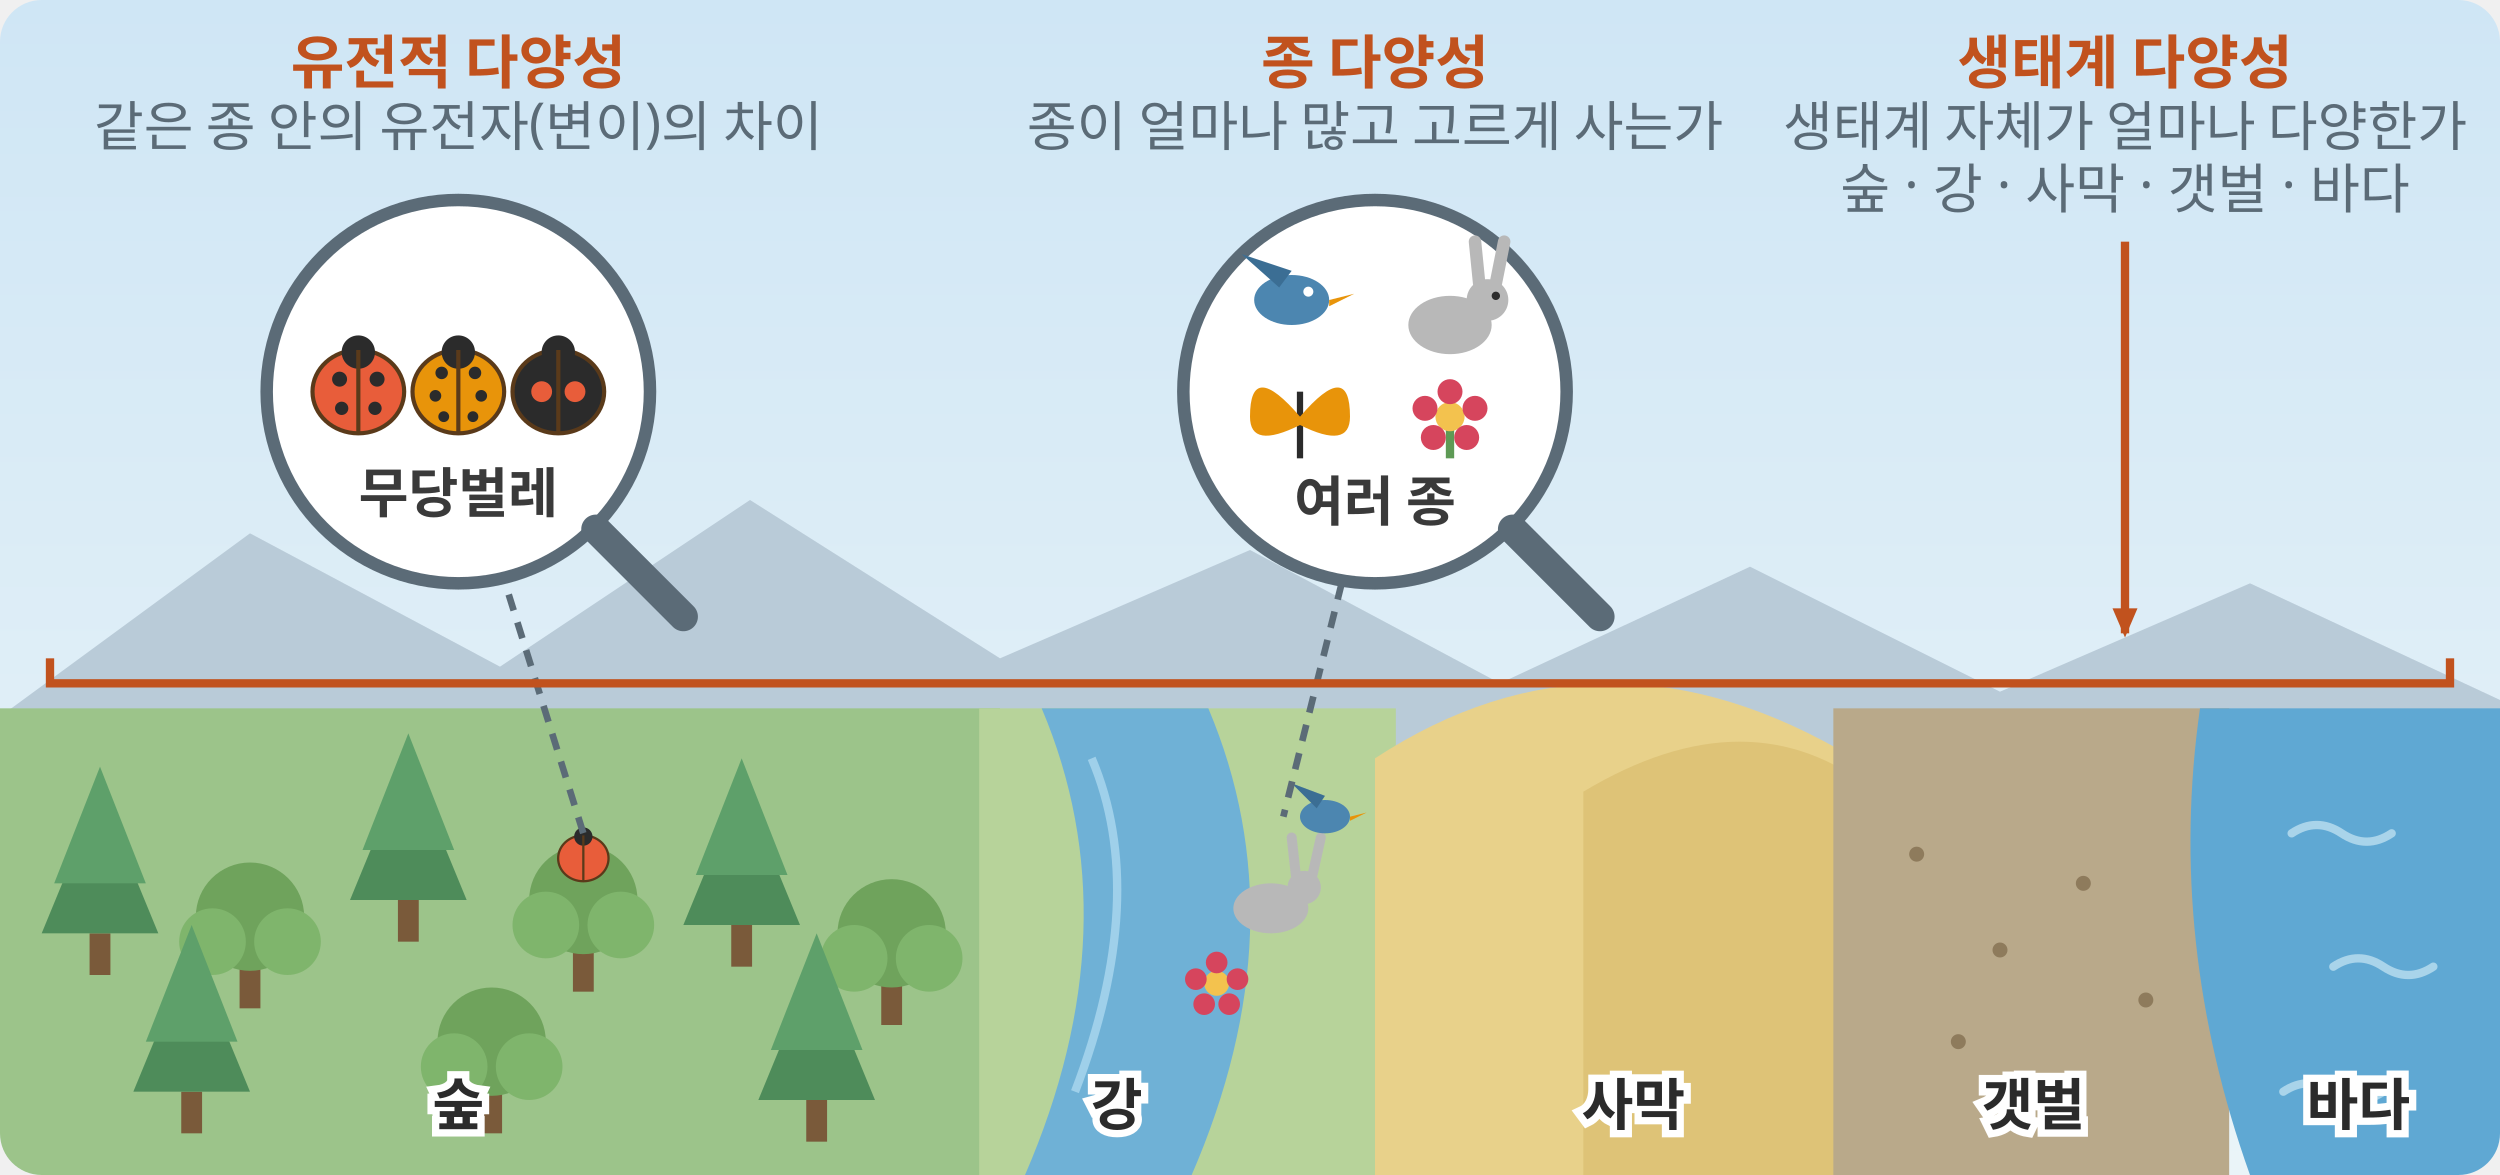
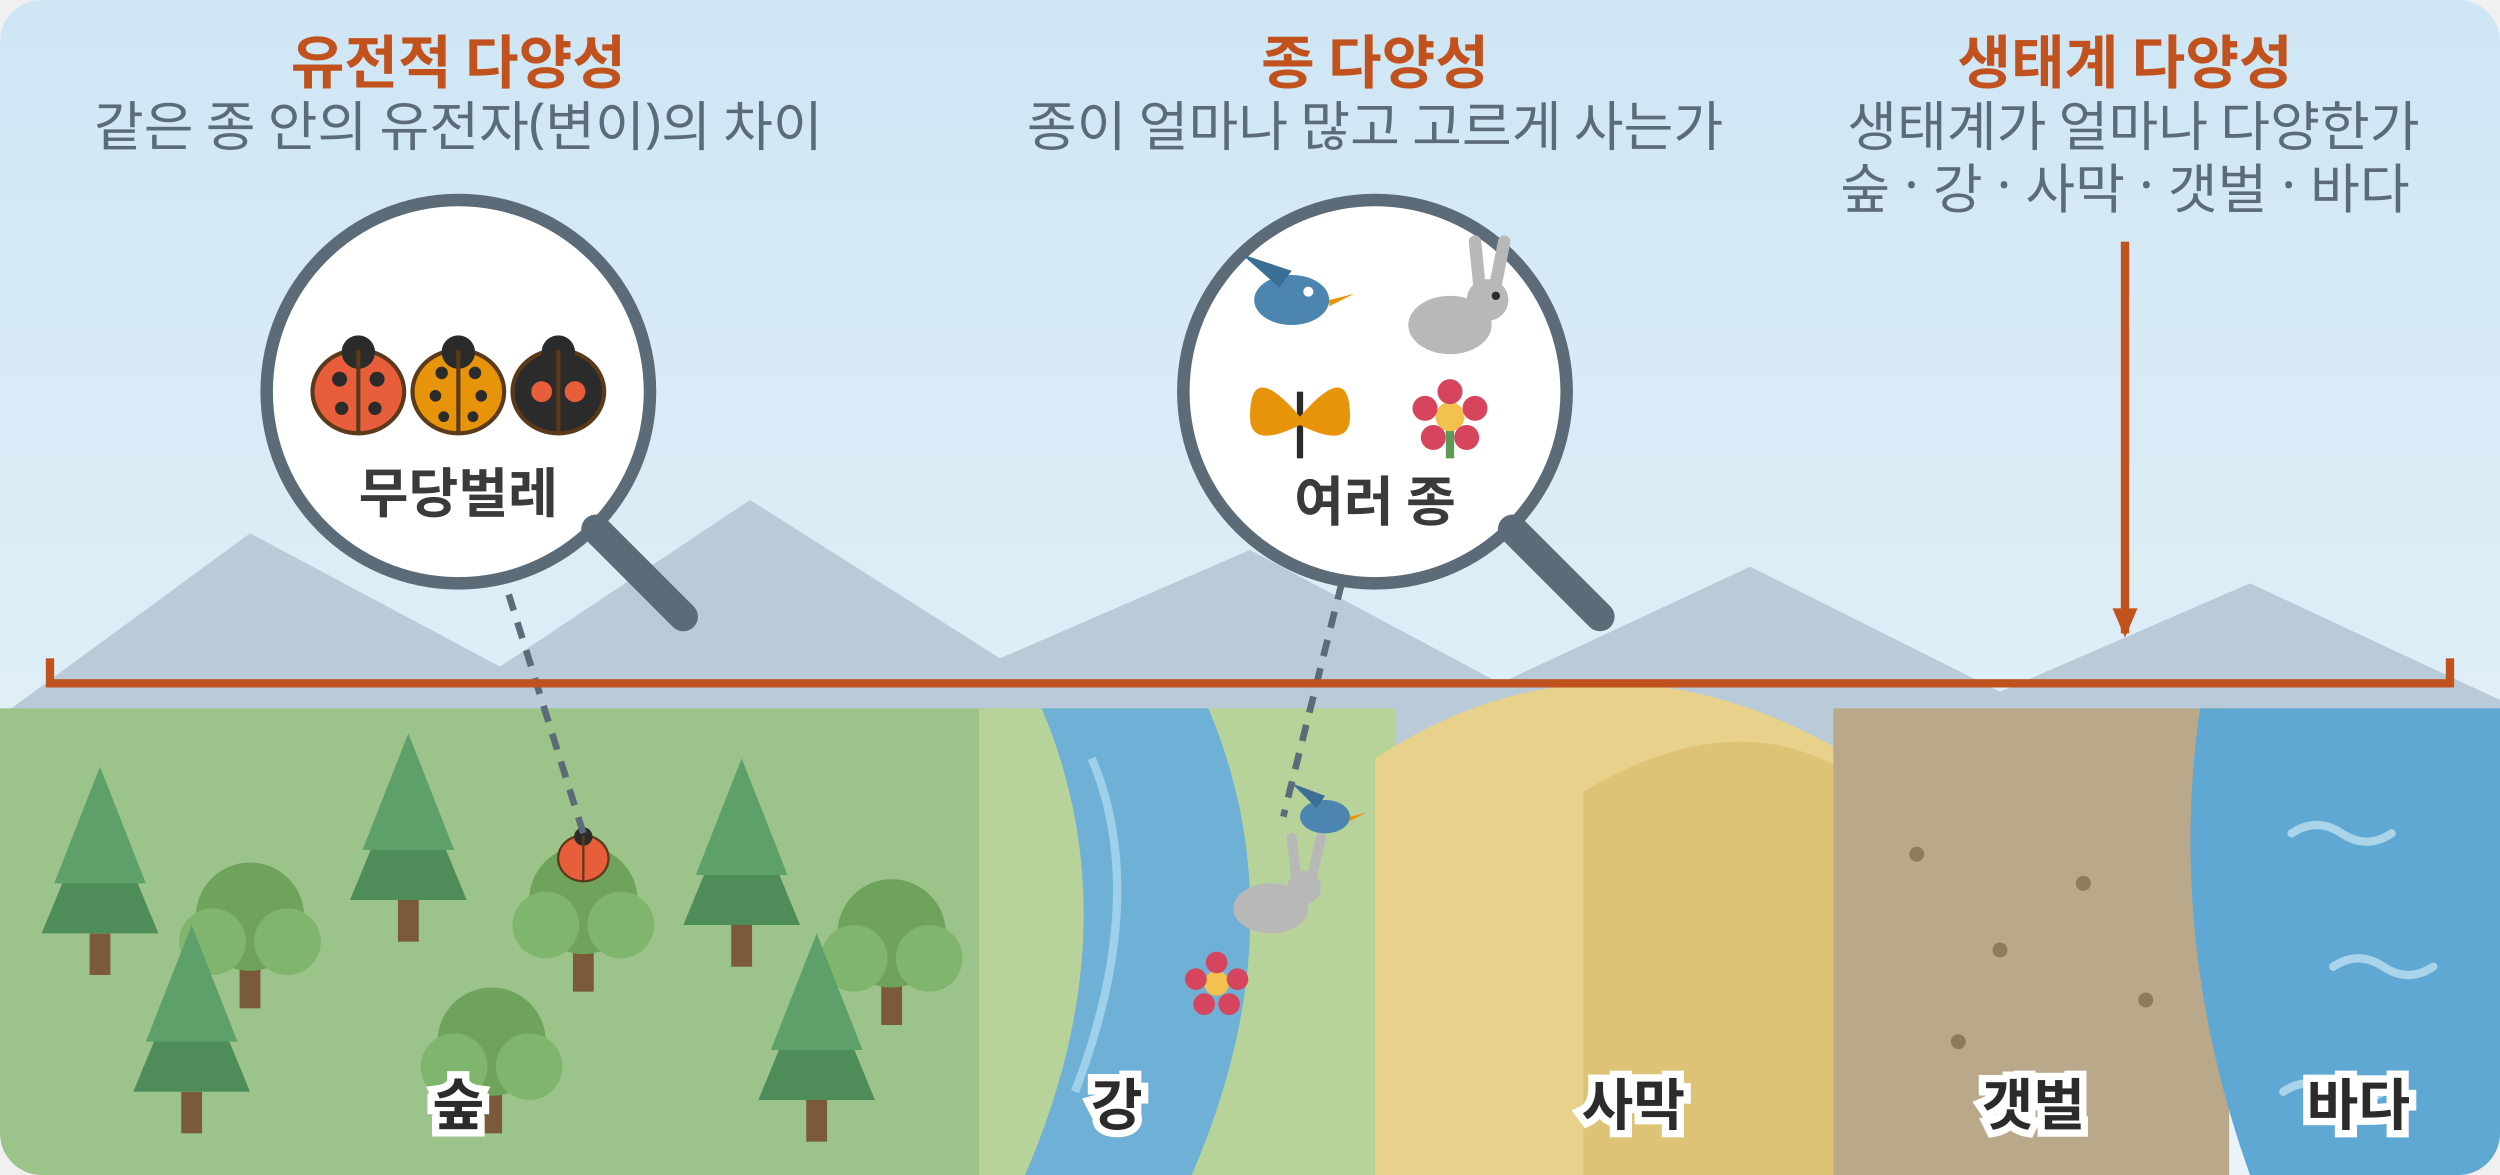
<svg width="600" height="282" viewBox="0 0 600 282" font-family="PC Sans">
  <defs>
    <marker id="arrP-2102-04" markerWidth="8" markerHeight="8" refX="6" refY="3" orient="auto" markerUnits="userSpaceOnUse">
      <path d="M0,0 L7,3 L0,6 Z" fill="#C1521E" />
    </marker>
  </defs>
  <defs>
    <linearGradient id="f4sky-2102-04" x1="0" y1="0" x2="0" y2="1">
      <stop offset="0" stop-color="#CFE6F5" />
      <stop offset="1" stop-color="#EAF4F8" />
    </linearGradient>
    <clipPath id="f4clip-2102-04">
      <rect width="600" height="282" rx="10" />
    </clipPath>
    <g id="f4pine-2102-04">
      <rect x="-2.5" y="-6" width="5" height="10" fill="#7A5A3A" />
      <path d="M-14,-6 L0,-40 L14,-6 Z" fill="#4E8C5A" />
      <path d="M-11,-18 L0,-46 L11,-18 Z" fill="#5EA06A" />
    </g>
    <g id="f4oak-2102-04">
      <rect x="-2.5" y="-10" width="5" height="12" fill="#7A5A3A" />
      <circle cy="-20" r="13" fill="#6FA35C" />
      <circle cx="-9" cy="-14" r="8" fill="#7FB56C" />
      <circle cx="9" cy="-14" r="8" fill="#7FB56C" />
    </g>
    <g id="f4bug-2102-04">
      <ellipse rx="11" ry="10" fill="currentColor" stroke="#5A3A1A" stroke-width="1" />
      <circle cy="-9.5" r="4" fill="#2B2B2B" />
      <line x1="0" y1="-10" x2="0" y2="10" stroke="#5A3A1A" stroke-width="1" />
    </g>
    <g id="f4lens-2102-04">
      <circle r="46" fill="#FFFFFF" stroke="#5B6B77" stroke-width="3" />
      <line x1="33" y1="33" x2="54" y2="54" stroke="#5B6B77" stroke-width="7" stroke-linecap="round" />
    </g>
  </defs>
  <g clip-path="url(#f4clip-2102-04)">
    <rect width="600" height="282" fill="url(#f4sky-2102-04)" />
    <path d="M0,172 L60,128 L120,160 L180,120 L240,158 L300,132 L360,164 L420,136 L480,166 L540,140 L600,168 L600,180 L0,180 Z" fill="#B9CBD8" />
    <rect y="170" width="240" height="112" fill="#9CC48A" />
    <rect x="235" y="170" width="100" height="112" fill="#B7D39A" />
    <path d="M250,170 Q272,222 246,282 L286,282 Q312,222 290,170 Z" fill="#6FB1D6" />
    <path d="M262,182 Q276,215 258,262" fill="none" stroke="#9FD0EA" stroke-width="2" />
    <path d="M330,182 Q385,146 445,182 L445,282 L330,282 Z" fill="#E8D18A" />
    <path d="M380,190 Q420,166 450,190 L450,282 L380,282 Z" fill="#DEC377" />
    <rect x="440" y="170" width="95" height="112" fill="#B9A98A" />
    <g fill="#8E7B5C">
      <circle cx="460" cy="205" r="1.8" />
      <circle cx="480" cy="228" r="1.8" />
      <circle cx="500" cy="212" r="1.8" />
      <circle cx="470" cy="250" r="1.8" />
      <circle cx="515" cy="240" r="1.8" />
      <circle cx="492" cy="262" r="1.8" />
    </g>
    <path d="M528,170 L600,170 L600,282 L540,282 Q520,226 528,170 Z" fill="#5FA8D3" />
    <g stroke="#A9D4EA" stroke-width="2" fill="none" stroke-linecap="round">
      <path d="M550,200 q6,-4 12,0 q6,4 12,0" />
      <path d="M560,232 q6,-4 12,0 q6,4 12,0" />
      <path d="M548,262 q6,-4 12,0 q6,4 12,0" />
    </g>
    <use href="#f4pine-2102-04" x="24" y="230" />
    <use href="#f4oak-2102-04" x="60" y="240" />
    <use href="#f4pine-2102-04" x="98" y="222" />
    <use href="#f4oak-2102-04" x="140" y="236" />
    <use href="#f4pine-2102-04" x="178" y="228" />
    <use href="#f4oak-2102-04" x="214" y="244" />
    <use href="#f4pine-2102-04" x="46" y="268" />
    <use href="#f4oak-2102-04" x="118" y="270" />
    <use href="#f4pine-2102-04" x="196" y="270" />
    <g transform="translate(140,206) scale(0.55)">
      <use href="#f4bug-2102-04" color="#E85D3A" />
    </g>
    <g transform="translate(305,214)">
      <ellipse cx="0" cy="4" rx="9" ry="6" fill="#B8B8B8" />
      <circle cx="8" cy="-1" r="4" fill="#B8B8B8" />
      <path d="M6,-4 l-1,-9 M10,-4 l2,-9" stroke="#B8B8B8" stroke-width="2.4" stroke-linecap="round" />
    </g>
    <g transform="translate(318,196)">
      <ellipse rx="6" ry="4" fill="#4C86B0" />
      <path d="M-2,-2 l-6,-6 l8,3 Z" fill="#3B6E94" />
      <path d="M6,0 l4,-1 l-4,2 Z" fill="#E8940A" />
    </g>
    <g transform="translate(292,236)">
      <circle r="3" fill="#F3C24E" />
      <g fill="#D6455D">
        <circle cx="0" cy="-5" r="2.6" />
        <circle cx="5" cy="-1" r="2.6" />
        <circle cx="3" cy="5" r="2.6" />
        <circle cx="-3" cy="5" r="2.6" />
        <circle cx="-5" cy="-1" r="2.6" />
      </g>
    </g>
  </g>
  <text x="110" y="20" text-anchor="middle" font-size="14" font-weight="900" fill="#C1521E">유전적 다양성</text>
  <text x="110" y="35" text-anchor="middle" font-size="13" fill="#5B6B77">같은 종 안의 유전자(변이)의 차이</text>
  <line x1="120" y1="136" x2="140" y2="200" stroke="#5B6B77" stroke-width="1.6" stroke-dasharray="4 3" />
  <g transform="translate(110,94)">
    <use href="#f4lens-2102-04" />
    <g transform="translate(-24,0)">
      <use href="#f4bug-2102-04" color="#E85D3A" />
      <g fill="#2B2B2B">
        <circle cx="-4.5" cy="-3" r="1.8" />
        <circle cx="4.5" cy="-3" r="1.8" />
        <circle cx="-4" cy="4" r="1.6" />
        <circle cx="4" cy="4" r="1.6" />
      </g>
    </g>
    <g>
      <use href="#f4bug-2102-04" color="#E8940A" />
      <g fill="#2B2B2B">
        <circle cx="-4" cy="-4.5" r="1.5" />
        <circle cx="4" cy="-4.5" r="1.5" />
        <circle cx="-5.5" cy="1" r="1.4" />
        <circle cx="5.5" cy="1" r="1.4" />
        <circle cx="-3.5" cy="6" r="1.3" />
        <circle cx="3.5" cy="6" r="1.3" />
      </g>
    </g>
    <g transform="translate(24,0)">
      <use href="#f4bug-2102-04" color="#2B2B2B" />
      <g fill="#E85D3A">
        <circle cx="-4" cy="0" r="2.5" />
        <circle cx="4" cy="0" r="2.5" />
      </g>
    </g>
    <text y="29" text-anchor="middle" font-size="13" font-weight="800" fill="#3A3A3A">무당벌레</text>
  </g>
  <text x="330" y="20" text-anchor="middle" font-size="14" font-weight="900" fill="#C1521E">종 다양성</text>
  <text x="330" y="35" text-anchor="middle" font-size="13" fill="#5B6B77">종이 얼마나 많고 고르게 사는가</text>
  <line x1="322" y1="140" x2="308" y2="196" stroke="#5B6B77" stroke-width="1.6" stroke-dasharray="4 3" />
  <g transform="translate(330,94)">
    <use href="#f4lens-2102-04" />
    <g transform="translate(-20,-22)">
      <ellipse rx="9" ry="6" fill="#4C86B0" />
      <path d="M-3,-3 l-9,-8 l12,4 Z" fill="#3B6E94" />
      <path d="M9,0 l6,-1.5 l-6,3 Z" fill="#E8940A" />
      <circle cx="4" cy="-2" r="1.2" fill="#fff" />
    </g>
    <g transform="translate(18,-20)">
      <ellipse cy="4" rx="10" ry="7" fill="#B8B8B8" />
      <circle cx="9" cy="-2" r="5" fill="#B8B8B8" />
      <path d="M7,-6 l-1,-10 M11,-6 l2,-10" stroke="#B8B8B8" stroke-width="3" stroke-linecap="round" />
      <circle cx="11" cy="-3" r="1" fill="#2B2B2B" />
    </g>
    <g transform="translate(-18,8)">
      <line x1="0" y1="-8" x2="0" y2="8" stroke="#2B2B2B" stroke-width="1.5" />
      <path d="M0,-2 q-12,-14 -12,0 q0,8 12,2 Z" fill="#E8940A" />
      <path d="M0,-2 q12,-14 12,0 q0,8 -12,2 Z" fill="#E8940A" />
    </g>
    <g transform="translate(18,6)">
      <line x1="0" y1="0" x2="0" y2="10" stroke="#5E9A55" stroke-width="2" />
      <circle r="3.5" fill="#F3C24E" />
      <g fill="#D6455D">
        <circle cx="0" cy="-6" r="3" />
        <circle cx="6" cy="-2" r="3" />
        <circle cx="4" cy="5" r="3" />
        <circle cx="-4" cy="5" r="3" />
        <circle cx="-6" cy="-2" r="3" />
      </g>
    </g>
    <text y="31" text-anchor="middle" font-size="13" font-weight="800" fill="#3A3A3A">여러 종</text>
  </g>
  <text x="510" y="20" text-anchor="middle" font-size="14" font-weight="900" fill="#C1521E">생태계 다양성</text>
-   <text x="510" y="35" text-anchor="middle" font-size="13" fill="#5B6B77">생태계 자체가 얼마나 다양한가</text>
+   <text x="512" y="35" text-anchor="middle" font-size="13" fill="#5B6B77">생태계가 얼마나 다양한가</text>
  <text x="510" y="50" text-anchor="middle" font-size="13" fill="#5B6B77">숲 · 강 · 사막 · 갯벌 · 바다</text>
  <line x1="510" y1="58" x2="510" y2="152" stroke="#C1521E" stroke-width="2" marker-end="url(#arrP-2102-04)" />
  <path d="M12,158 L12,164 L588,164 L588,158" fill="none" stroke="#C1521E" stroke-width="2" />
  <g font-size="13.5" font-weight="900" fill="#2B2B2B" text-anchor="middle" paint-order="stroke" stroke="#FFFFFF" stroke-width="3.5">
    <text x="110" y="270">숲</text>
    <text x="268" y="270">강</text>
    <text x="392" y="270">사막</text>
    <text x="488" y="270">갯벌</text>
    <text x="566" y="270">바다</text>
  </g>
</svg>
